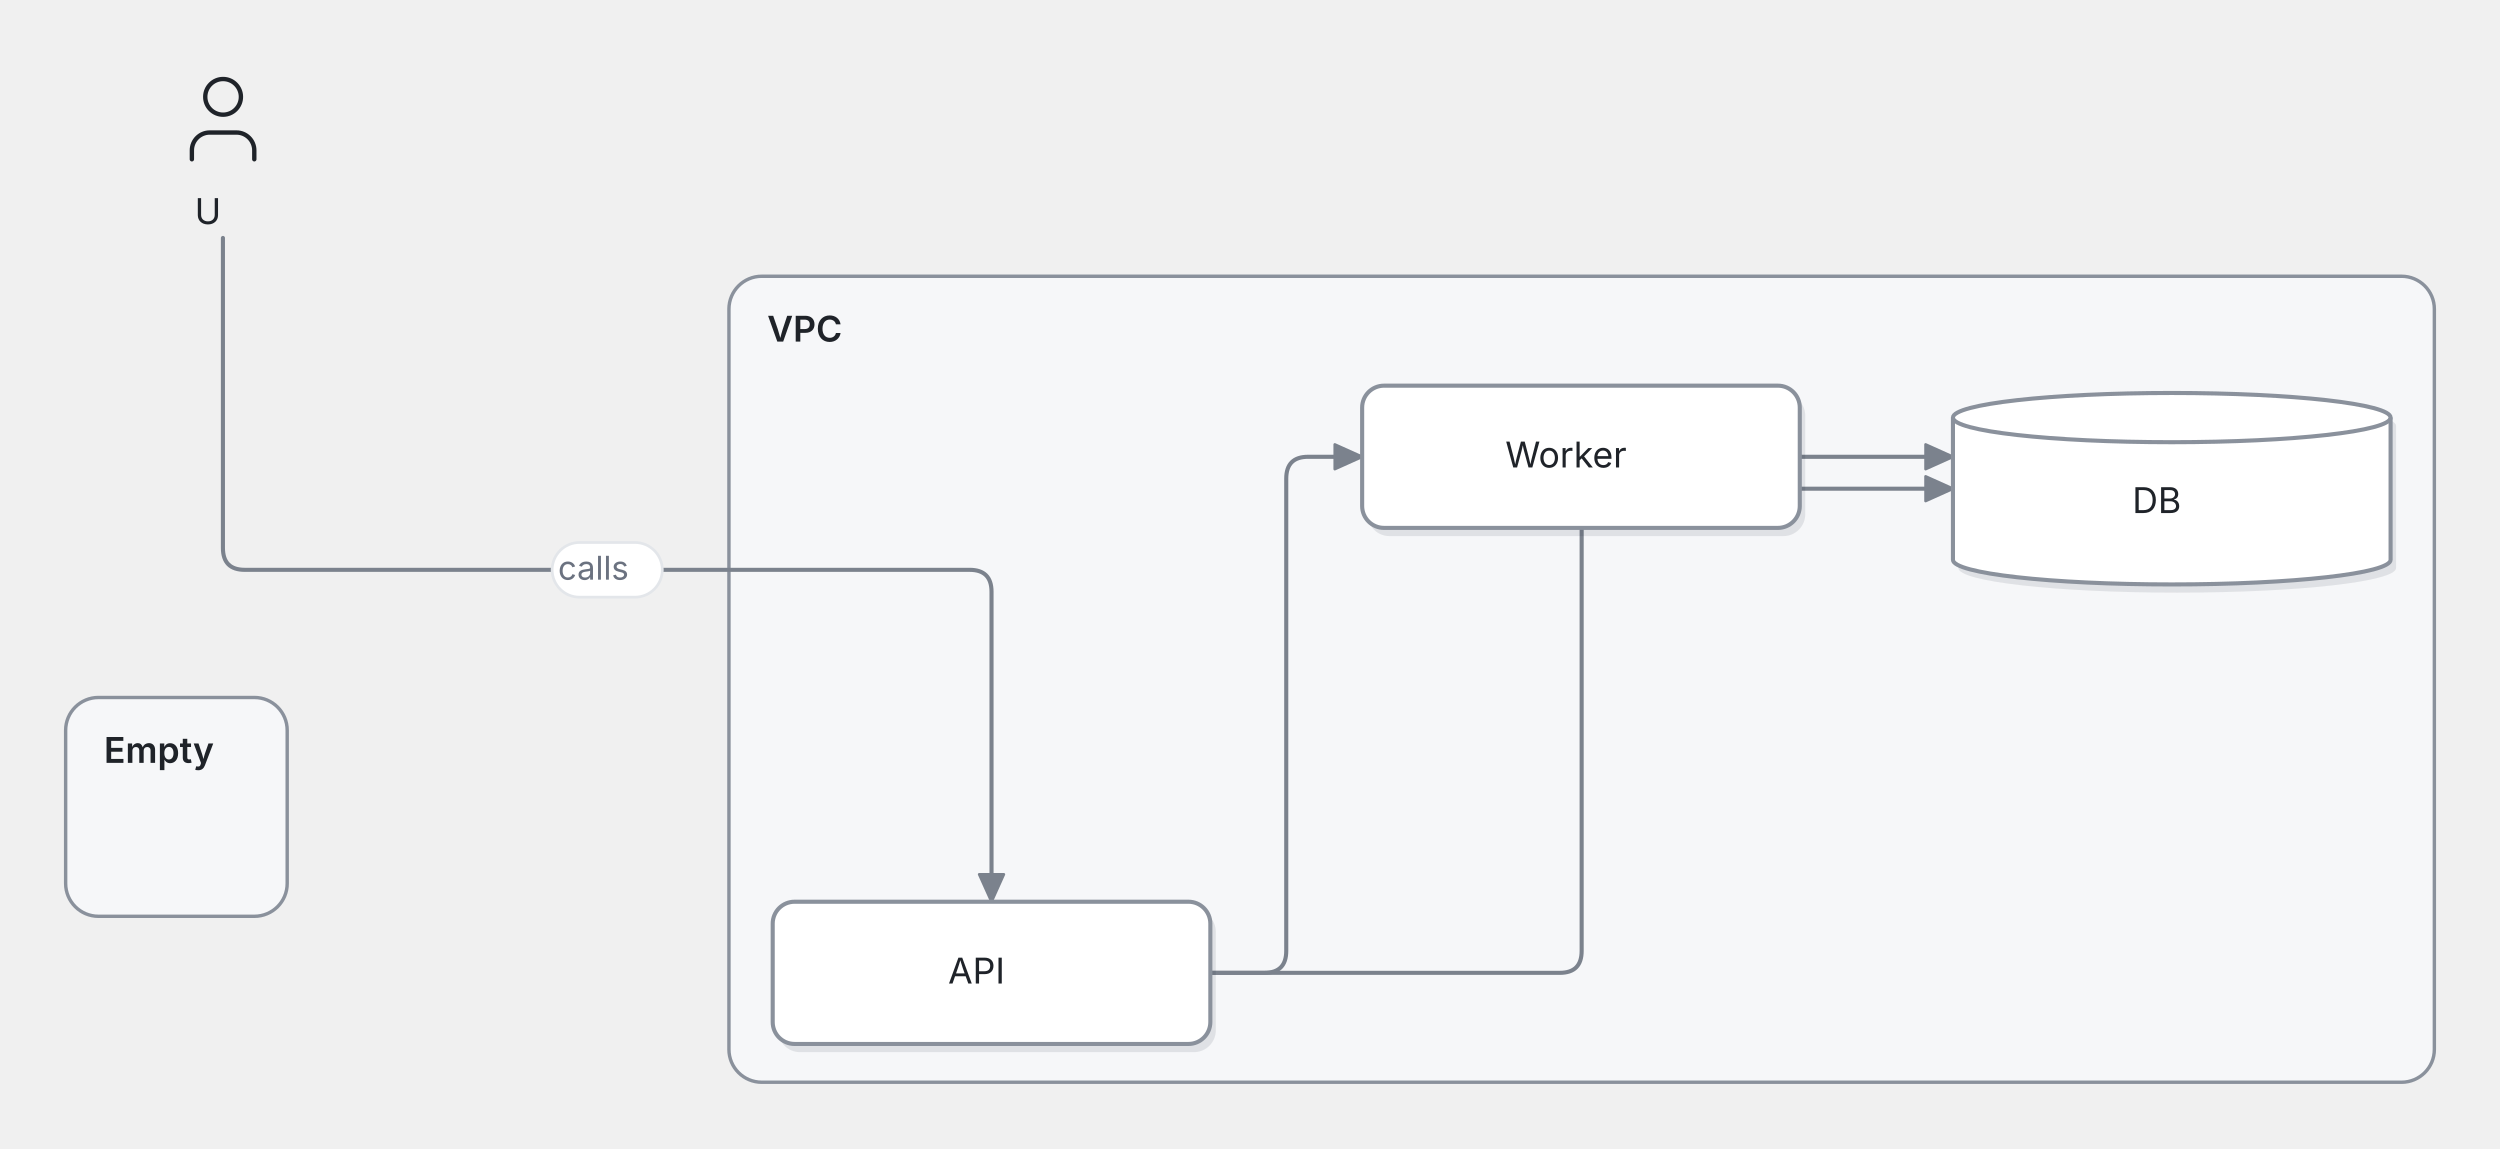
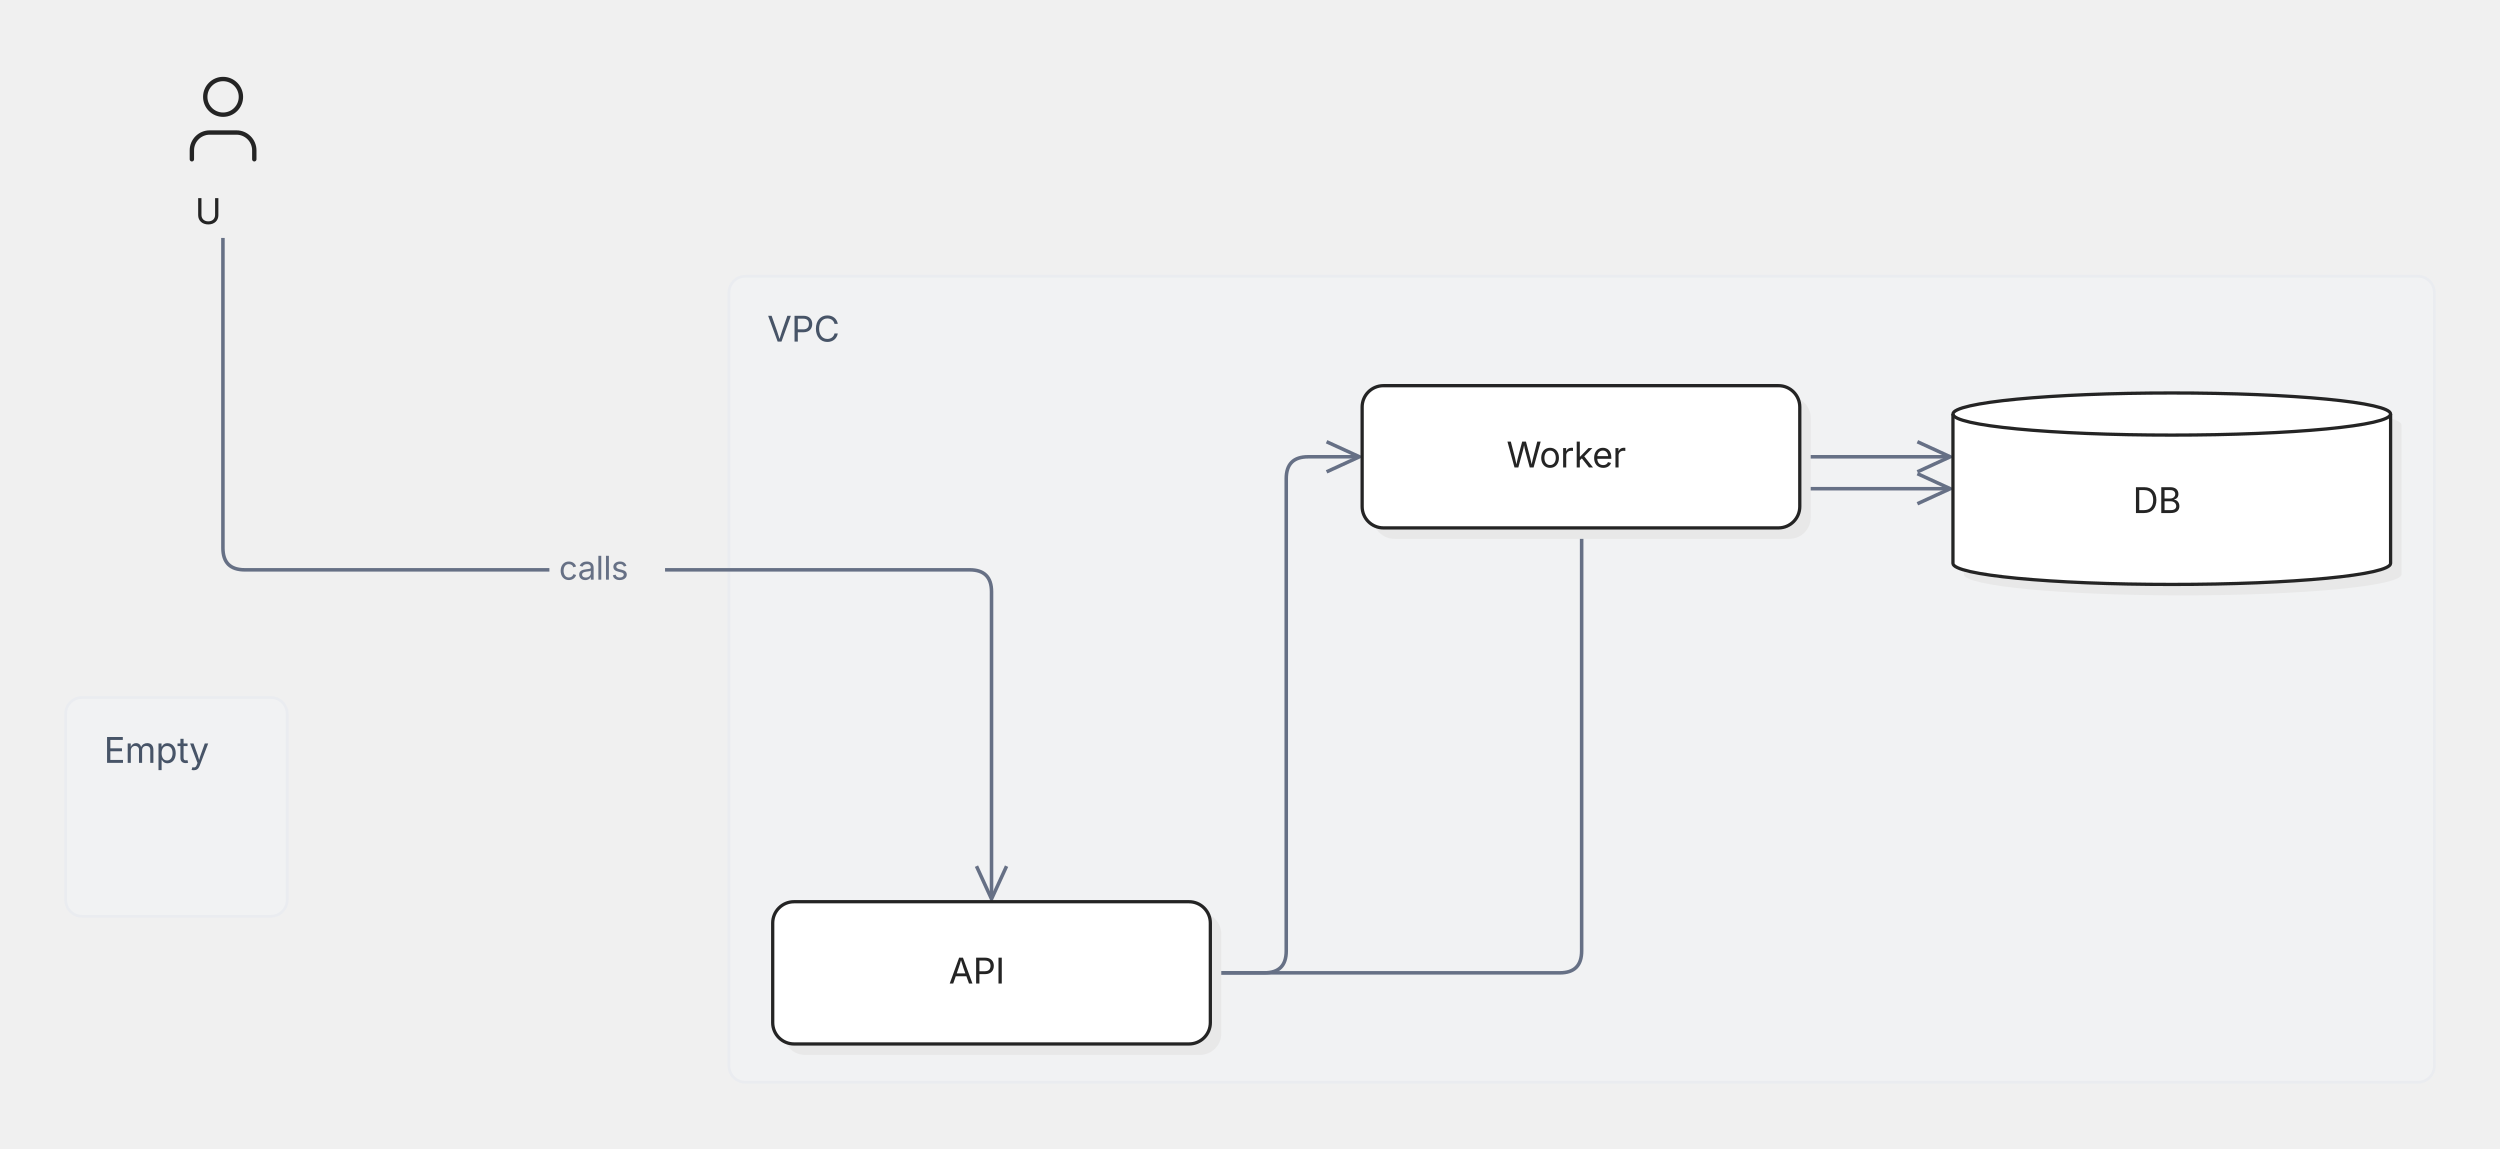
- <svg xmlns="http://www.w3.org/2000/svg" width="914" height="420" viewBox="0 0 914 420" font-family="Inter, 'Inter var', system-ui, -apple-system, 'Segoe UI', 'Noto Sans KR', sans-serif" data-diagram="cloud-architecture" data-theme="light">
+ <svg xmlns="http://www.w3.org/2000/svg" width="914" height="420" viewBox="0 0 914 420" font-family="Inter, 'Inter var', system-ui, -apple-system, 'Segoe UI', 'Noto Sans KR', sans-serif" letter-spacing="-0.01em" data-diagram="cloud-architecture" data-theme="light">
+   <defs>
+     <mask id="label-cut-1ka2xdb" maskUnits="userSpaceOnUse" x="0" y="0" width="914" height="420">
+       <rect width="914" height="420" fill="#fff" />
+       <rect x="200.86" y="197.33" width="42.28" height="22" fill="#000" />
+     </mask>
+   </defs>
  <g data-role="group" data-id="VPC">
-     <rect x="266.5" y="101" width="623.5" height="294.67" rx="12" fill="#f6f7f9" stroke="#8a919c" stroke-width="1.25" />
+     <rect x="266.5" y="101" width="623.5" height="294.67" rx="6" fill="rgba(242,244,247,0.5)" stroke="#eaecf0" stroke-width="1" stroke-linejoin="round" />
  </g>
-   <text font-size="13" font-weight="600" fill="#1f2329" text-anchor="start" xml:space="preserve">
+   <text font-size="13" fill="#475467" text-anchor="start" xml:space="preserve">
    <tspan x="280.5" y="124.9">VPC</tspan>
  </text>
  <g data-role="group" data-id="Empty">
-     <rect x="24" y="255" width="81" height="80" rx="12" fill="#f6f7f9" stroke="#8a919c" stroke-width="1.25" />
+     <rect x="24" y="255" width="81" height="80" rx="6" fill="rgba(242,244,247,0.5)" stroke="#eaecf0" stroke-width="1" stroke-linejoin="round" />
  </g>
-   <text font-size="13" font-weight="600" fill="#1f2329" text-anchor="start" xml:space="preserve">
+   <text font-size="13" fill="#475467" text-anchor="start" xml:space="preserve">
    <tspan x="38" y="278.9">Empty</tspan>
  </text>
-   <g data-edge="e1">
-     <path d="M81.5 87L81.5 200.33Q81.5 208.33 89.5 208.33L354.5 208.33Q362.5 208.33 362.5 216.33L362.5 321.67" fill="none" stroke="#7b828d" stroke-width="1.5" stroke-linecap="round" stroke-linejoin="round" />
-     <path d="M362.5 329.67L367 319.67L358 319.67Z" fill="#7b828d" stroke="#7b828d" stroke-width="1" stroke-linejoin="round" />
+   <g data-edge="e1" mask="url(#label-cut-1ka2xdb)">
+     <path d="M81.5 87L81.5 200.33Q81.5 208.33 89.5 208.33L354.5 208.33Q362.5 208.33 362.5 216.33L362.5 328.17" fill="none" stroke="#667085" stroke-width="1.3" stroke-linecap="butt" stroke-linejoin="miter" />
+     <path d="M368 316.67L362.5 328.67L357 316.67" fill="none" stroke="#667085" stroke-width="1.3" stroke-linejoin="miter" />
  </g>
-   <g data-edge="e2">
-     <path d="M442.5 355.67L570.25 355.67Q578.25 355.67 578.25 347.67L578.25 186.67Q578.25 178.67 586.25 178.67L706 178.67" fill="none" stroke="#7b828d" stroke-width="1.5" stroke-linecap="round" stroke-linejoin="round" />
-     <path d="M714 178.67L704 174.17L704 183.17Z" fill="#7b828d" stroke="#7b828d" stroke-width="1" stroke-linejoin="round" />
+   <g data-edge="e2" mask="url(#label-cut-1ka2xdb)">
+     <path d="M442.5 355.67L570.25 355.67Q578.25 355.67 578.25 347.67L578.25 186.67Q578.25 178.67 586.25 178.67L712.5 178.67" fill="none" stroke="#667085" stroke-width="1.3" stroke-linecap="butt" stroke-linejoin="miter" />
+     <path d="M701 173.17L713 178.67L701 184.17" fill="none" stroke="#667085" stroke-width="1.3" stroke-linejoin="miter" />
  </g>
-   <g data-edge="e3">
-     <path d="M658,167L706,167" fill="none" stroke="#7b828d" stroke-width="1.5" stroke-linecap="round" stroke-linejoin="round" />
-     <path d="M714 167L704 162.5L704 171.5Z" fill="#7b828d" stroke="#7b828d" stroke-width="1" stroke-linejoin="round" />
+   <g data-edge="e3" mask="url(#label-cut-1ka2xdb)">
+     <path d="M658,167L712.5,167" fill="none" stroke="#667085" stroke-width="1.3" stroke-linecap="butt" stroke-linejoin="miter" />
+     <path d="M701 161.5L713 167L701 172.5" fill="none" stroke="#667085" stroke-width="1.3" stroke-linejoin="miter" />
  </g>
-   <g data-edge="e4">
-     <path d="M442.5 355.67L462.25 355.67Q470.25 355.67 470.25 347.67L470.25 175Q470.25 167 478.25 167L490 167" fill="none" stroke="#7b828d" stroke-width="1.5" stroke-linecap="round" stroke-linejoin="round" />
-     <path d="M498 167L488 162.5L488 171.5Z" fill="#7b828d" stroke="#7b828d" stroke-width="1" stroke-linejoin="round" />
+   <g data-edge="e4" mask="url(#label-cut-1ka2xdb)">
+     <path d="M442.5 355.67L462.25 355.67Q470.25 355.67 470.25 347.67L470.25 175Q470.25 167 478.25 167L496.5 167" fill="none" stroke="#667085" stroke-width="1.3" stroke-linecap="butt" stroke-linejoin="miter" />
+     <path d="M485 161.5L497 167L485 172.5" fill="none" stroke="#667085" stroke-width="1.3" stroke-linejoin="miter" />
  </g>
  <g data-icon="user" data-icon-set="lucide" transform="translate(62 24) scale(1.63)">
-     <path d="M19 21v-2a4 4 0 0 0-4-4H9a4 4 0 0 0-4 4v2 M8 7a4 4 0 1 0 8 0a4 4 0 1 0 -8 0" fill="none" stroke="#1f2329" stroke-width="0.98" stroke-linecap="round" stroke-linejoin="round" />
+     <path d="M19 21v-2a4 4 0 0 0-4-4H9a4 4 0 0 0-4 4v2 M8 7a4 4 0 1 0 8 0a4 4 0 1 0 -8 0" fill="none" stroke="#242424" stroke-width="0.98" stroke-linecap="round" stroke-linejoin="round" />
  </g>
-   <text font-size="13" fill="#1f2329" text-anchor="middle" xml:space="preserve">
+   <text font-size="13" fill="#242424" text-anchor="middle" xml:space="preserve">
    <tspan x="81.5" y="81.9">U</tspan>
  </text>
  <g data-role="node" data-id="API">
-     <rect x="284.5" y="332.67" width="160" height="52" rx="8" fill="rgba(15,23,42,0.10)" stroke="none" />
-     <rect x="282.5" y="329.67" width="160" height="52" rx="8" fill="#ffffff" stroke="#8a919c" stroke-width="1.5" />
+     <rect x="286.5" y="333.67" width="160" height="52" rx="7.8" fill="#e8e8e8" stroke="none" />
+     <rect x="282.5" y="329.67" width="160" height="52" rx="7.8" fill="#ffffff" stroke="#242424" stroke-width="1.2" stroke-linejoin="round" />
  </g>
-   <text font-size="13" fill="#1f2329" text-anchor="middle" xml:space="preserve">
+   <text font-size="13" fill="#242424" text-anchor="middle" xml:space="preserve">
    <tspan x="362.5" y="359.57">API</tspan>
  </text>
  <g data-role="node" data-id="Worker">
-     <rect x="500" y="144" width="160" height="52" rx="8" fill="rgba(15,23,42,0.10)" stroke="none" />
-     <rect x="498" y="141" width="160" height="52" rx="8" fill="#ffffff" stroke="#8a919c" stroke-width="1.5" />
+     <rect x="502" y="145" width="160" height="52" rx="7.8" fill="#e8e8e8" stroke="none" />
+     <rect x="498" y="141" width="160" height="52" rx="7.8" fill="#ffffff" stroke="#242424" stroke-width="1.2" stroke-linejoin="round" />
  </g>
-   <text font-size="13" fill="#1f2329" text-anchor="middle" xml:space="preserve">
+   <text font-size="13" fill="#242424" text-anchor="middle" xml:space="preserve">
    <tspan x="578" y="170.9">Worker</tspan>
  </text>
  <g data-role="node" data-id="DB">
-     <path d="M716 155.67A80 9 0 0 1 876 155.67V207.67A80 9 0 0 1 716 207.67Z" fill="rgba(15,23,42,0.10)" stroke="none" />
-     <path d="M716 155.67A80 9 0 0 0 876 155.67" fill="none" stroke="none" />
-     <path d="M714 152.67A80 9 0 0 1 874 152.67V204.67A80 9 0 0 1 714 204.67Z" fill="#ffffff" stroke="#8a919c" stroke-width="1.5" />
-     <path d="M714 152.67A80 9 0 0 0 874 152.67" fill="none" stroke="#8a919c" stroke-width="1.5" />
+     <path d="M718 155.37A80 7.7 0 0 1 878 155.37V209.97A80 7.7 0 0 1 718 209.97Z" fill="#e8e8e8" stroke="none" />
+     <path d="M718 155.37A80 7.7 0 0 0 878 155.37" fill="none" stroke="none" />
+     <path d="M714 151.37A80 7.7 0 0 1 874 151.37V205.97A80 7.7 0 0 1 714 205.97Z" fill="#ffffff" stroke="#242424" stroke-width="1.2" stroke-linejoin="round" />
+     <path d="M714 151.37A80 7.7 0 0 0 874 151.37" fill="none" stroke="#242424" stroke-width="1.2" stroke-linejoin="round" />
  </g>
-   <text font-size="13" fill="#1f2329" text-anchor="middle" xml:space="preserve">
+   <text font-size="13" fill="#242424" text-anchor="middle" xml:space="preserve">
    <tspan x="794" y="187.57">DB</tspan>
  </text>
-   <rect x="201.86" y="198.33" width="40.28" height="20" rx="10" fill="#ffffff" stroke="#e3e6ea" stroke-width="1" />
-   <text font-size="12" fill="#6b7280" text-anchor="middle" xml:space="preserve">
+   <text font-size="12" fill="#667085" text-anchor="middle" xml:space="preserve">
    <tspan x="222" y="211.93">calls</tspan>
  </text>
</svg>
